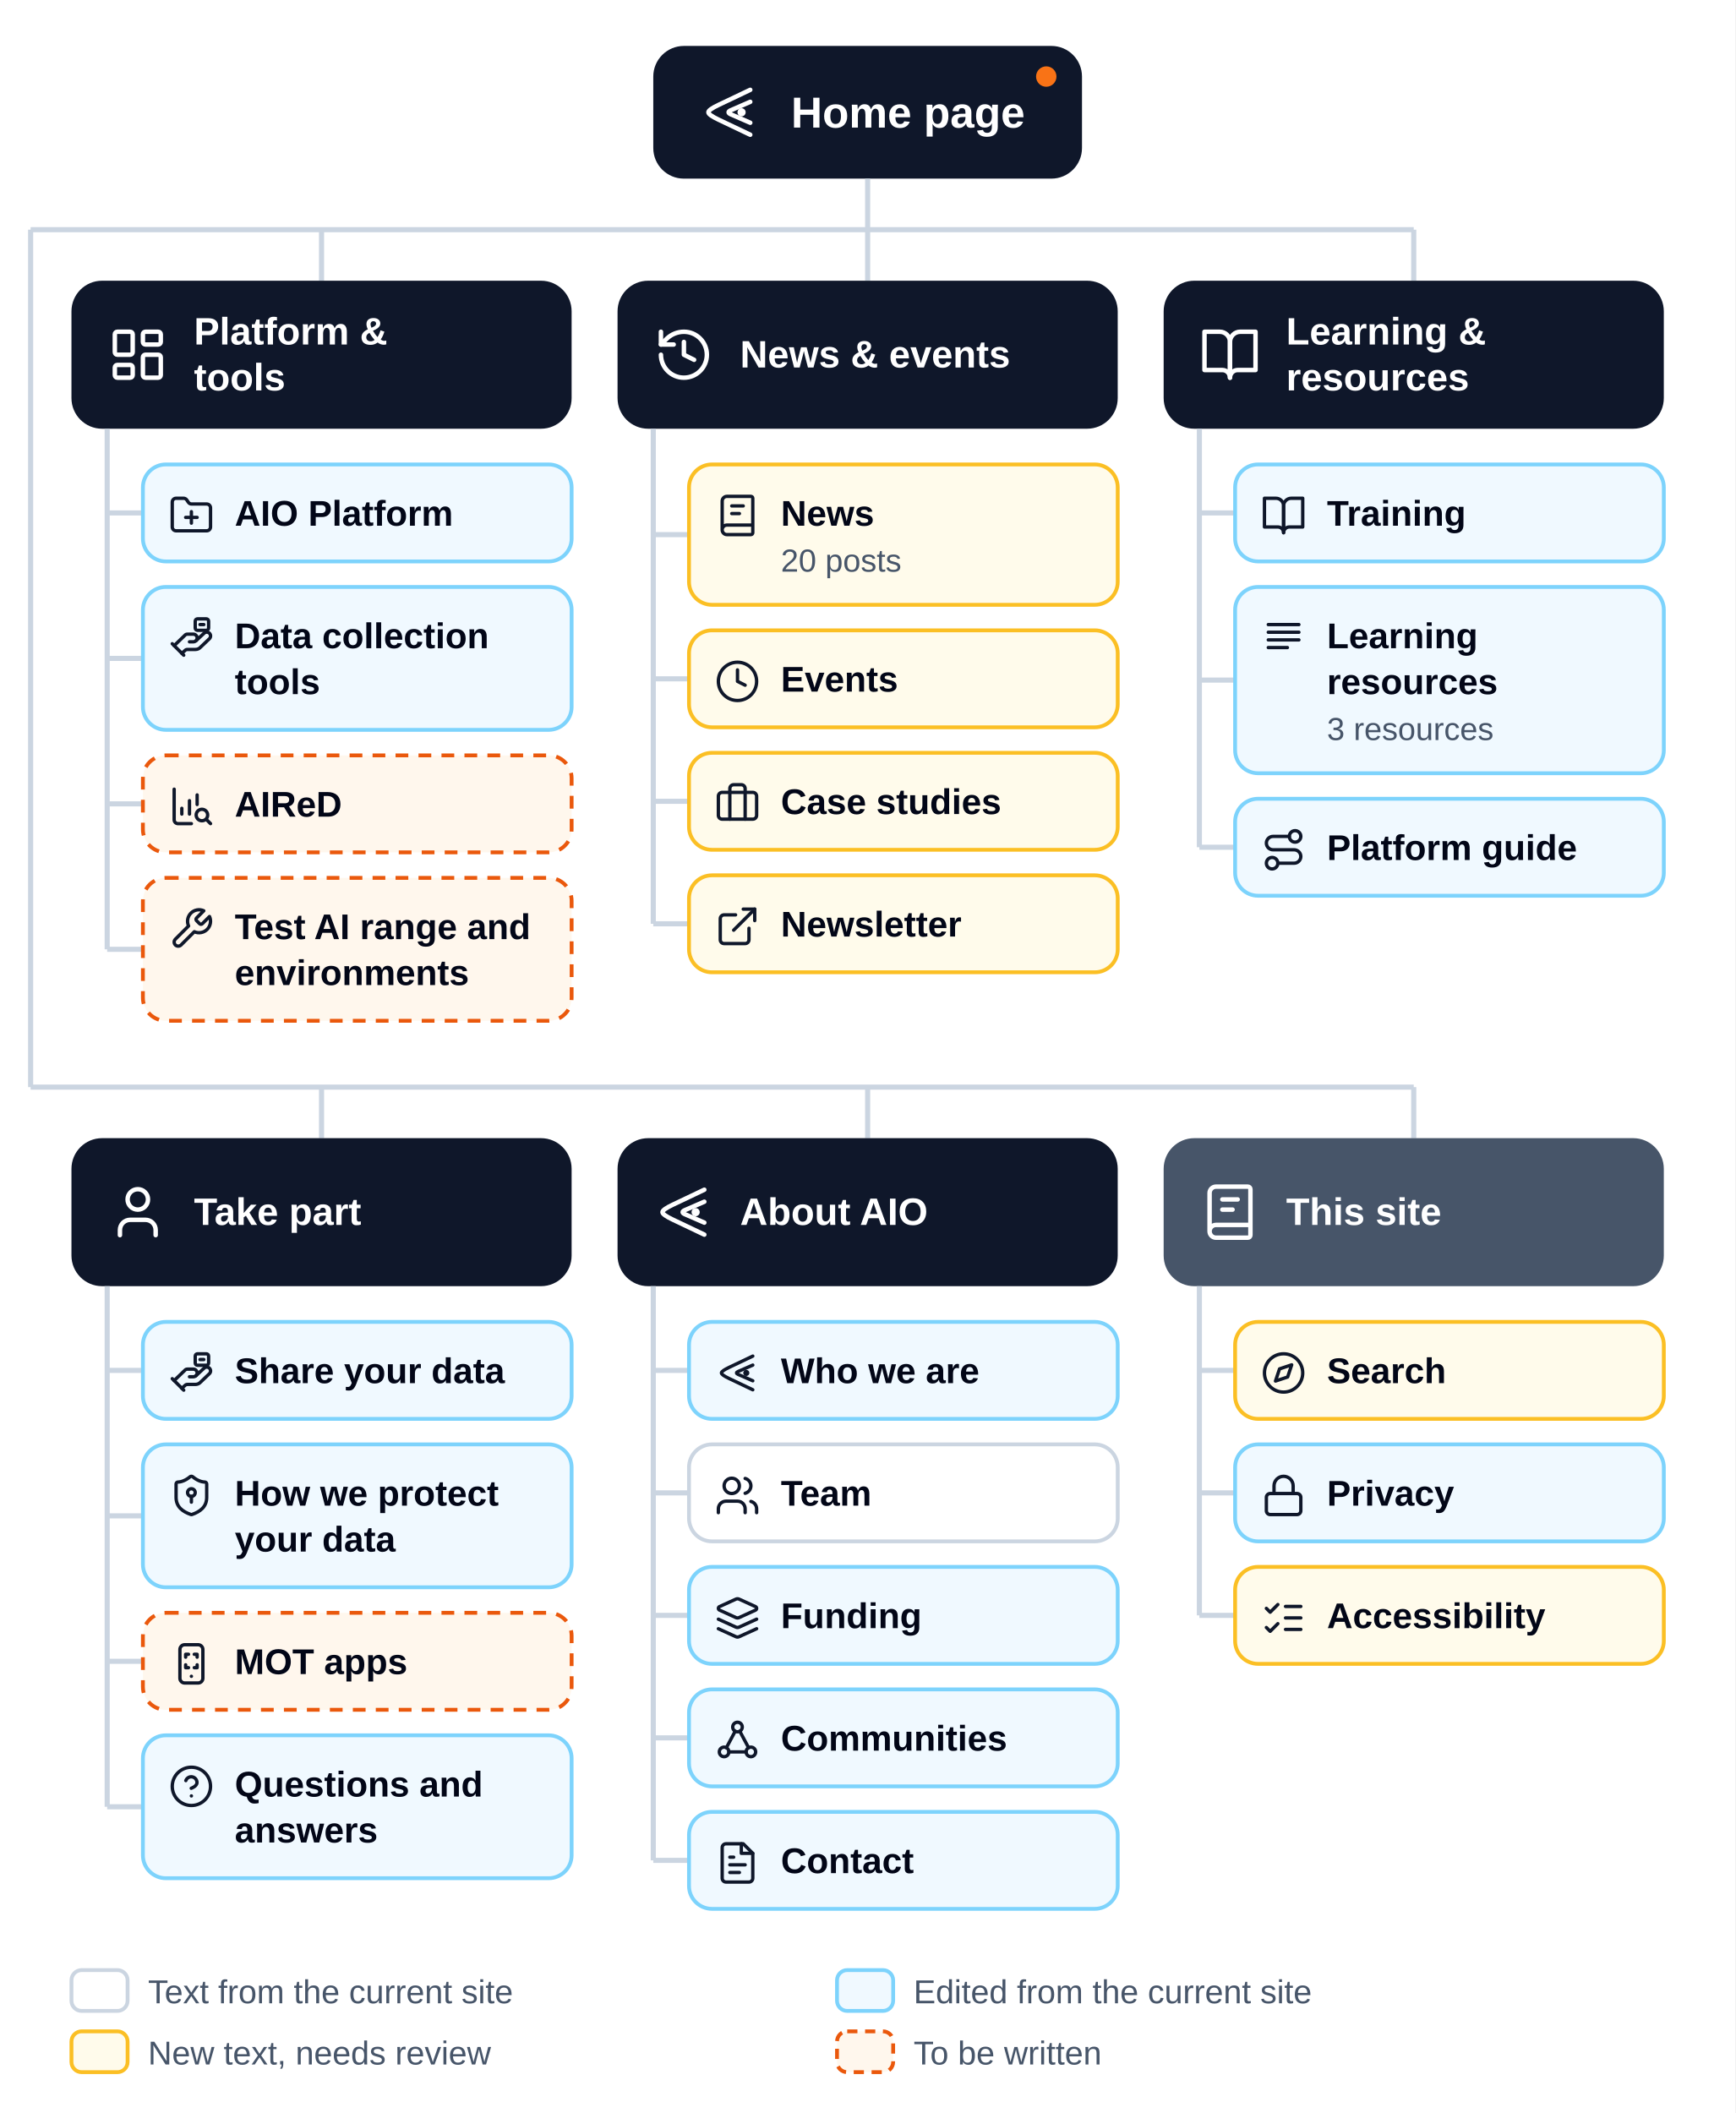
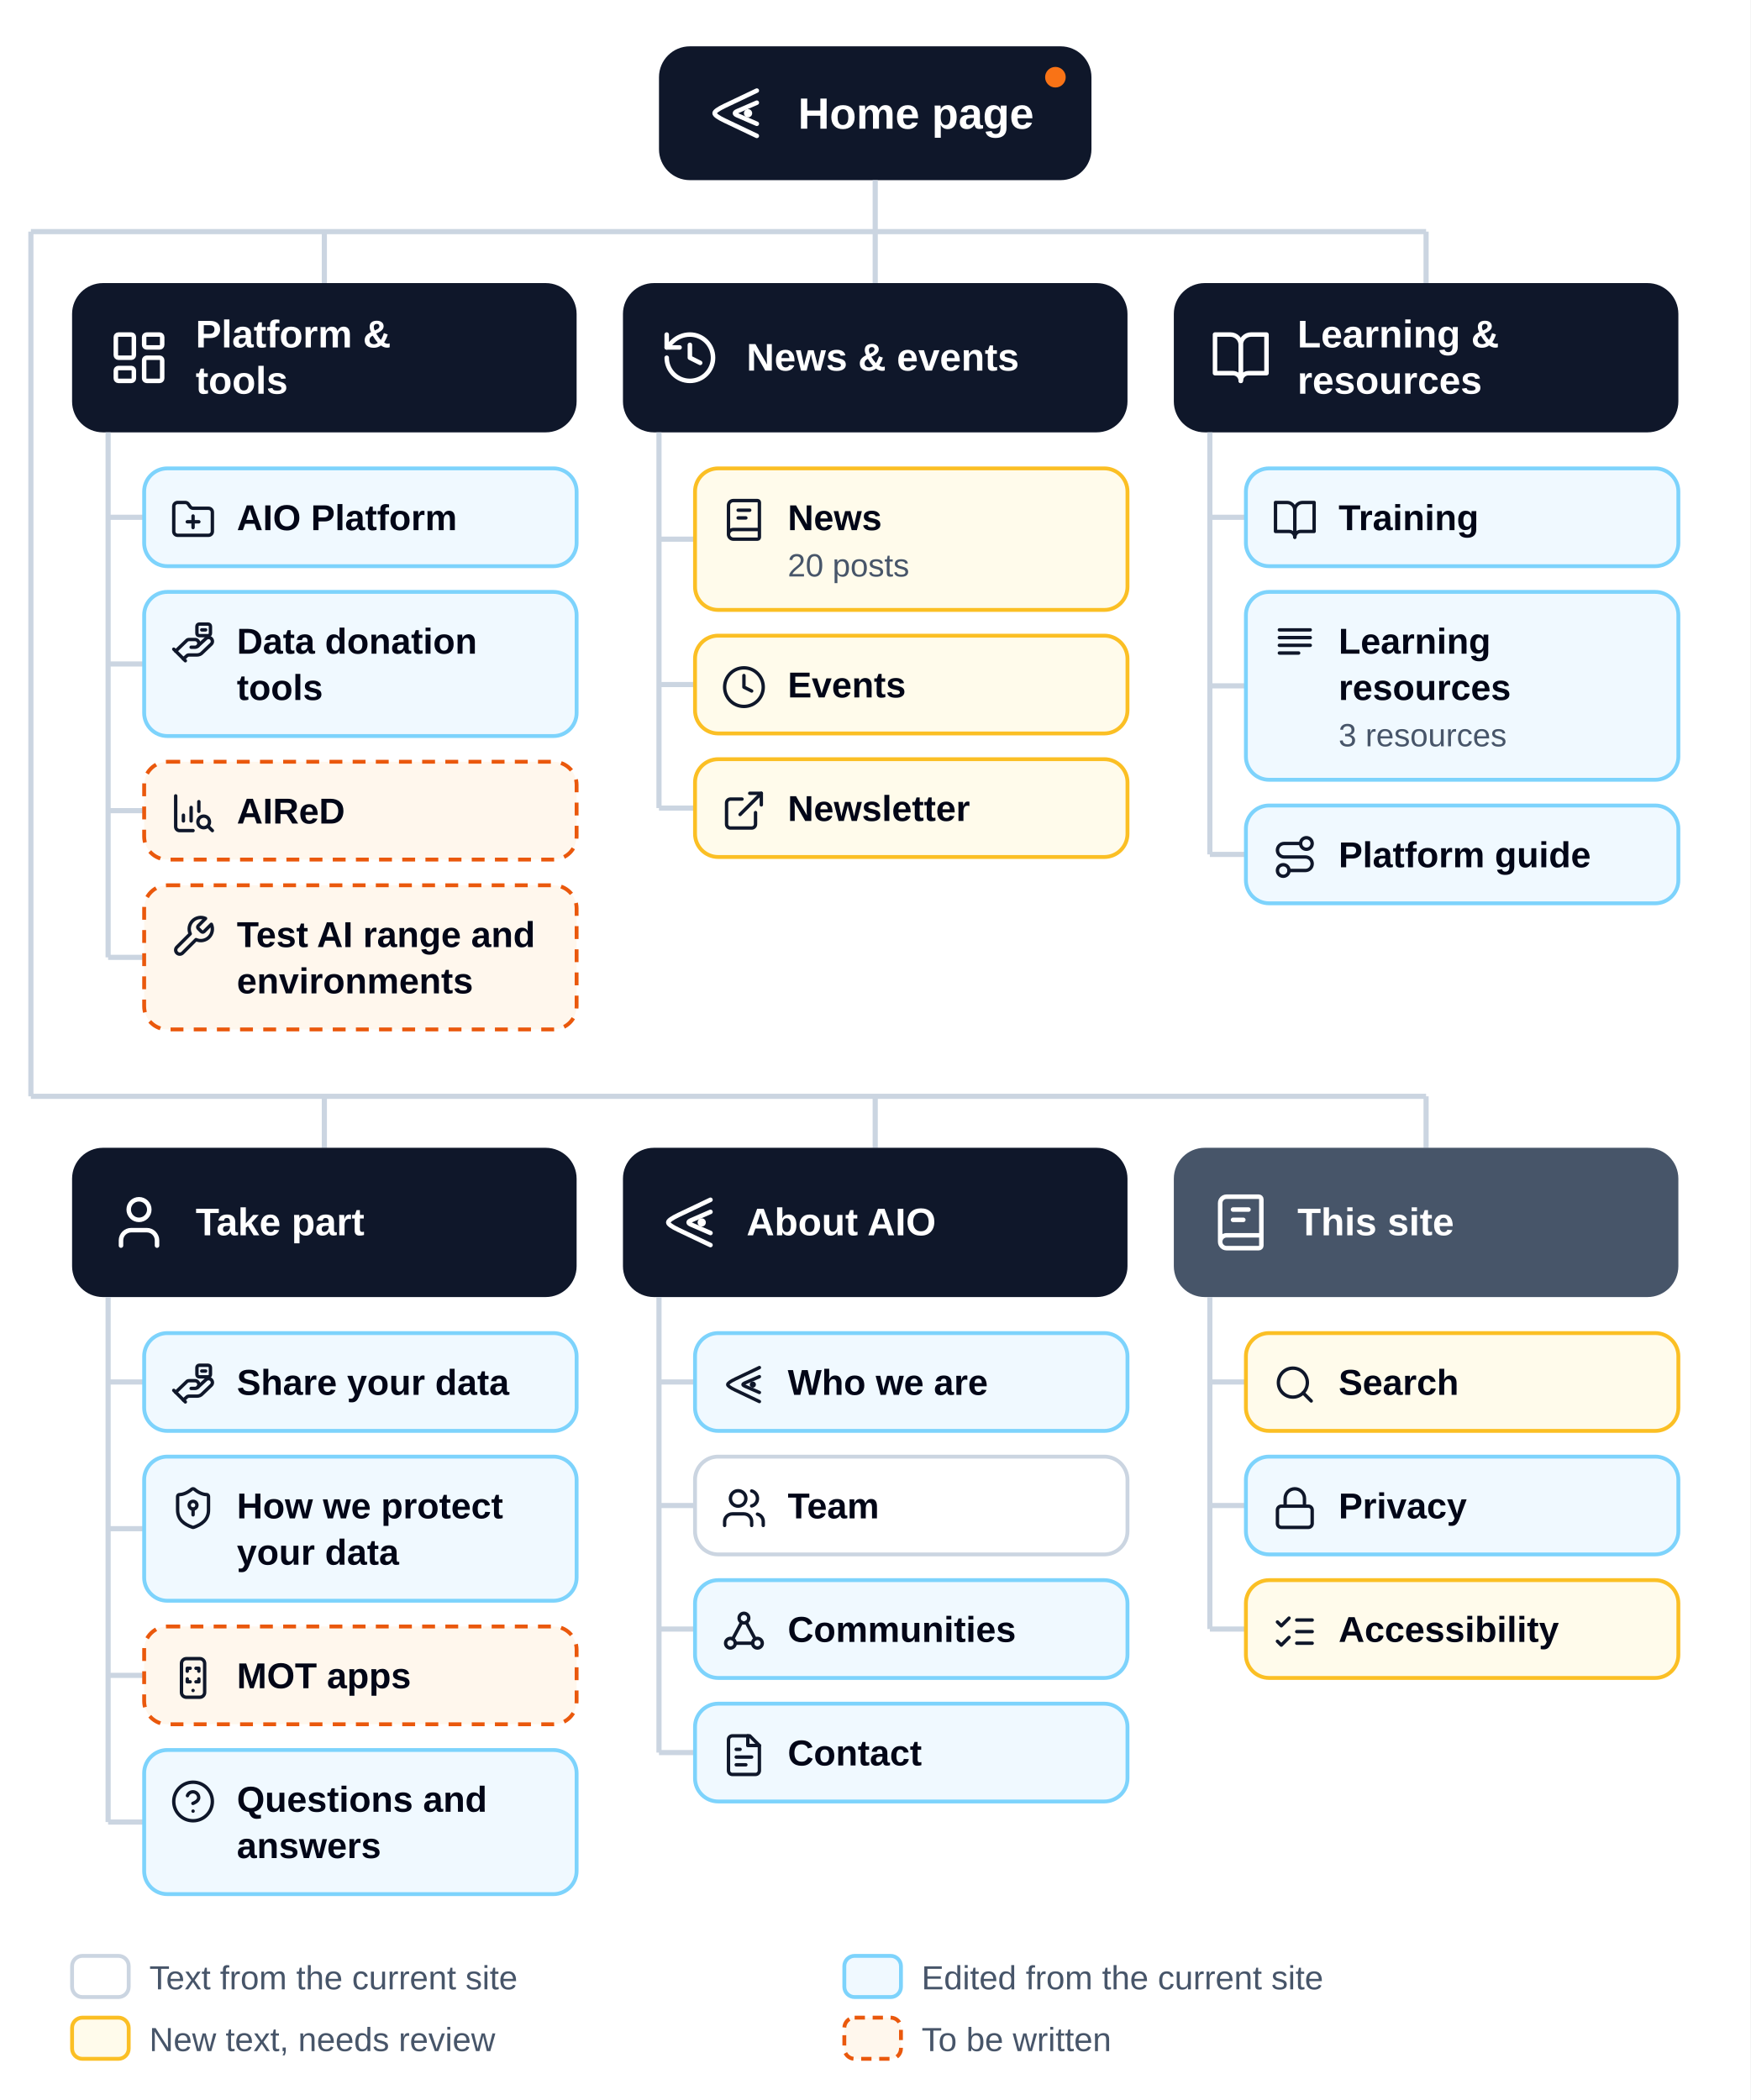
- <svg xmlns="http://www.w3.org/2000/svg" viewBox="0 0 680 828" width="680" height="828" role="img" aria-label="All pages of the AIO website: the home page and 6 groups. Platform &amp; tools: AIO Platform, Data collection tools, AIReD, Test AI range and environments. News &amp; events: News, Events, Case studies, Newsletter. Learning &amp; resources: Training, Learning resources, Platform guide. Take part: Share your data, How we protect your data, MOT apps, Questions and answers. About AIO: Who we are, Team, Funding, Communities, Contact. This site (footer): Search, Privacy, Accessibility." class="graph">
-   <rect width="680" height="828" fill="#ffffff" />
+ <svg xmlns="http://www.w3.org/2000/svg" viewBox="0 0 680 816" width="680" height="816" role="img" aria-label="All pages of the AIO website: the home page and 6 groups. Platform &amp; tools: AIO Platform, Data donation tools, AIReD, Test AI range and environments. News &amp; events: News, Events, Newsletter. Learning &amp; resources: Training, Learning resources, Platform guide. Take part: Share your data, How we protect your data, MOT apps, Questions and answers. About AIO: Who we are, Team, Communities, Contact. This site (footer): Search, Privacy, Accessibility." class="graph">
+   <rect width="680" height="816" fill="#ffffff" />
  <a href="/">
    <rect x="256" y="18" width="168" height="52" rx="12" fill="#0f172a" />
    <g transform="translate(274 32) scale(1)" fill="none" stroke="#ffffff" stroke-width="1.75" stroke-linecap="round" stroke-linejoin="round">
      <path d="M20 3.2 7.6 9.1Q3.6 11 3.6 12t4 2.9L20 20.8" />
      <path d="M20 7.9 12.4 11.2Q10.6 12 12.4 12.8L20 16.1" />
      <circle cx="16.6" cy="12" r="1.6" fill="#ffffff" stroke="none" />
    </g>
    <text x="310" y="50" font-family="'Space Grotesk', 'Inter Tight', Arial, sans-serif" font-size="17" font-weight="600" fill="#ffffff">Home page</text>
    <circle cx="410" cy="30" r="4" fill="#f97316" />
  </a>
  <path d="M340 70 V90" stroke="#cbd5e1" stroke-width="2" fill="none" />
  <path d="M12 90 H554" stroke="#cbd5e1" stroke-width="2" fill="none" />
  <path d="M126 90 V110" stroke="#cbd5e1" stroke-width="2" fill="none" />
  <path d="M340 90 V110" stroke="#cbd5e1" stroke-width="2" fill="none" />
  <path d="M554 90 V110" stroke="#cbd5e1" stroke-width="2" fill="none" />
  <rect x="28" y="110" width="196" height="58" rx="12" fill="#0f172a" />
  <g transform="translate(42 127) scale(1)" fill="none" stroke="#ffffff" stroke-width="1.75" stroke-linecap="round" stroke-linejoin="round">
    <rect x="3" y="3" width="7" height="9" rx="1" />
    <rect x="14" y="3" width="7" height="5" rx="1" />
    <rect x="14" y="12" width="7" height="9" rx="1" />
    <rect x="3" y="16" width="7" height="5" rx="1" />
  </g>
  <text font-family="'Space Grotesk', 'Inter Tight', Arial, sans-serif" font-size="15" font-weight="600" fill="#ffffff">
    <tspan x="76" y="135">Platform &amp;</tspan>
    <tspan x="76" y="153">tools</tspan>
  </text>
  <path d="M42 201 H56" stroke="#cbd5e1" stroke-width="2" fill="none" />
  <a href="/platform/">
    <rect x="56" y="182" width="168" height="38" rx="9" fill="#f0f9ff" stroke="#7dd3fc" stroke-width="1.5" />
    <g transform="translate(66 193) scale(0.75)" fill="none" stroke="#0f172a" stroke-width="1.75" stroke-linecap="round" stroke-linejoin="round">
      <path d="M20 20a2 2 0 0 0 2-2V8a2 2 0 0 0-2-2h-7.9a2 2 0 0 1-1.69-.9L9.6 3.9A2 2 0 0 0 7.93 3H4a2 2 0 0 0-2 2v13a2 2 0 0 0 2 2z" />
      <path d="M12 10v6" />
      <path d="M9 13h6" />
    </g>
    <text font-family="'Space Grotesk', 'Inter Tight', Arial, sans-serif" font-size="14" font-weight="600" fill="#020617">
      <tspan x="92" y="206">AIO Platform</tspan>
    </text>
  </a>
  <path d="M42 258 H56" stroke="#cbd5e1" stroke-width="2" fill="none" />
  <a href="/platform/data-collection-tools/">
    <rect x="56" y="230" width="168" height="56" rx="9" fill="#f0f9ff" stroke="#7dd3fc" stroke-width="1.5" />
    <g transform="translate(66 241) scale(0.75)" fill="none" stroke="#0f172a" stroke-width="1.75" stroke-linecap="round" stroke-linejoin="round">
      <path d="M11 14h2a2 2 0 1 0 0-4h-3c-.6 0-1.1.2-1.4.6L3 16" />
      <path d="m7 20 1.6-1.4c.3-.4.8-.6 1.4-.6h4c1.1 0 2.1-.4 2.8-1.2l4.6-4.4a2 2 0 0 0-2.75-2.91l-4.2 3.9" />
      <path d="m2 15 6 6" />
      <rect x="14" y="2" width="7" height="6" rx="1.2" />
      <path d="M16.5 5h2" />
    </g>
    <text font-family="'Space Grotesk', 'Inter Tight', Arial, sans-serif" font-size="14" font-weight="600" fill="#020617">
-       <tspan x="92" y="254">Data collection</tspan>
+       <tspan x="92" y="254">Data donation</tspan>
      <tspan x="92" y="272">tools</tspan>
    </text>
  </a>
  <path d="M42 315 H56" stroke="#cbd5e1" stroke-width="2" fill="none" />
  <a href="/platform/aired/">
    <rect x="56" y="296" width="168" height="38" rx="9" fill="#fff7ed" stroke="#ea580c" stroke-width="1.5" stroke-dasharray="5 4" />
    <g transform="translate(66 307) scale(0.75)" fill="none" stroke="#0f172a" stroke-width="1.75" stroke-linecap="round" stroke-linejoin="round">
      <path d="M3 3v16a2 2 0 0 0 2 2h7" />
      <path d="M7 16v-3" />
      <path d="M11 16V9" />
      <path d="M15 11V6" />
      <circle cx="17.5" cy="16.5" r="3" />
      <path d="m22 21-2.2-2.2" />
    </g>
    <text font-family="'Space Grotesk', 'Inter Tight', Arial, sans-serif" font-size="14" font-weight="600" fill="#020617">
      <tspan x="92" y="320">AIReD</tspan>
    </text>
  </a>
  <path d="M42 372 H56" stroke="#cbd5e1" stroke-width="2" fill="none" />
  <a href="/platform/test-ai-range/">
    <rect x="56" y="344" width="168" height="56" rx="9" fill="#fff7ed" stroke="#ea580c" stroke-width="1.5" stroke-dasharray="5 4" />
    <g transform="translate(66 355) scale(0.75)" fill="none" stroke="#0f172a" stroke-width="1.75" stroke-linecap="round" stroke-linejoin="round">
      <path d="M14.7 6.3a1 1 0 0 0 0 1.4l1.6 1.6a1 1 0 0 0 1.4 0l3.77-3.77a6 6 0 0 1-7.94 7.94l-6.91 6.91a2.12 2.12 0 0 1-3-3l6.91-6.91a6 6 0 0 1 7.94-7.94l-3.76 3.76z" />
    </g>
    <text font-family="'Space Grotesk', 'Inter Tight', Arial, sans-serif" font-size="14" font-weight="600" fill="#020617">
      <tspan x="92" y="368">Test AI range and</tspan>
      <tspan x="92" y="386">environments</tspan>
    </text>
  </a>
  <path d="M42 168 V372" stroke="#cbd5e1" stroke-width="2" fill="none" />
  <rect x="242" y="110" width="196" height="58" rx="12" fill="#0f172a" />
  <g transform="translate(256 127) scale(1)" fill="none" stroke="#ffffff" stroke-width="1.75" stroke-linecap="round" stroke-linejoin="round">
    <path d="M3 12a9 9 0 1 0 9-9 9.75 9.75 0 0 0-6.74 2.74L3 8" />
    <path d="M3 3v5h5" />
    <path d="M12 7v5l4 2" />
  </g>
  <text font-family="'Space Grotesk', 'Inter Tight', Arial, sans-serif" font-size="15" font-weight="600" fill="#ffffff">
    <tspan x="290" y="144">News &amp; events</tspan>
  </text>
  <path d="M256 209.5 H270" stroke="#cbd5e1" stroke-width="2" fill="none" />
  <a href="/news/">
    <rect x="270" y="182" width="168" height="55" rx="9" fill="#fffbeb" stroke="#fbbf24" stroke-width="1.5" />
    <g transform="translate(280 193) scale(0.75)" fill="none" stroke="#0f172a" stroke-width="1.75" stroke-linecap="round" stroke-linejoin="round">
      <path d="M4 19.5v-15A2.5 2.5 0 0 1 6.5 2H19a1 1 0 0 1 1 1v18a1 1 0 0 1-1 1H6.5a1 1 0 0 1 0-5H20" />
      <path d="M9 7h6" />
      <path d="M9 11h4" />
    </g>
    <text font-family="'Space Grotesk', 'Inter Tight', Arial, sans-serif" font-size="14" font-weight="600" fill="#020617">
      <tspan x="306" y="206">News</tspan>
    </text>
    <text x="306" y="224" font-family="'Inter Tight', Arial, sans-serif" font-size="12.5" fill="#475569">20 posts</text>
  </a>
  <path d="M256 266 H270" stroke="#cbd5e1" stroke-width="2" fill="none" />
  <a href="/events/">
    <rect x="270" y="247" width="168" height="38" rx="9" fill="#fffbeb" stroke="#fbbf24" stroke-width="1.5" />
    <g transform="translate(280 258) scale(0.75)" fill="none" stroke="#0f172a" stroke-width="1.75" stroke-linecap="round" stroke-linejoin="round">
      <circle cx="12" cy="12" r="10" />
      <path d="M12 6v6l4 2" />
    </g>
    <text font-family="'Space Grotesk', 'Inter Tight', Arial, sans-serif" font-size="14" font-weight="600" fill="#020617">
      <tspan x="306" y="271">Events</tspan>
    </text>
  </a>
  <path d="M256 314 H270" stroke="#cbd5e1" stroke-width="2" fill="none" />
-   <a href="/case-studies/">
+   <a href="/newsletter/">
    <rect x="270" y="295" width="168" height="38" rx="9" fill="#fffbeb" stroke="#fbbf24" stroke-width="1.5" />
    <g transform="translate(280 306) scale(0.75)" fill="none" stroke="#0f172a" stroke-width="1.75" stroke-linecap="round" stroke-linejoin="round">
-       <path d="M16 20V4a2 2 0 0 0-2-2h-4a2 2 0 0 0-2 2v16" />
-       <rect x="2" y="6" width="20" height="14" rx="2" />
-     </g>
-     <text font-family="'Space Grotesk', 'Inter Tight', Arial, sans-serif" font-size="14" font-weight="600" fill="#020617">
-       <tspan x="306" y="319">Case studies</tspan>
-     </text>
-   </a>
-   <path d="M256 362 H270" stroke="#cbd5e1" stroke-width="2" fill="none" />
-   <a href="/newsletter/">
-     <rect x="270" y="343" width="168" height="38" rx="9" fill="#fffbeb" stroke="#fbbf24" stroke-width="1.5" />
-     <g transform="translate(280 354) scale(0.75)" fill="none" stroke="#0f172a" stroke-width="1.75" stroke-linecap="round" stroke-linejoin="round">
      <path d="M15 3h6v6" />
      <path d="M10 14 21 3" />
      <path d="M18 13v6a2 2 0 0 1-2 2H5a2 2 0 0 1-2-2V8a2 2 0 0 1 2-2h6" />
    </g>
    <text font-family="'Space Grotesk', 'Inter Tight', Arial, sans-serif" font-size="14" font-weight="600" fill="#020617">
-       <tspan x="306" y="367">Newsletter</tspan>
-     </text>
-   </a>
-   <path d="M256 168 V362" stroke="#cbd5e1" stroke-width="2" fill="none" />
+       <tspan x="306" y="319">Newsletter</tspan>
+     </text>
+   </a>
+   <path d="M256 168 V314" stroke="#cbd5e1" stroke-width="2" fill="none" />
  <rect x="456" y="110" width="196" height="58" rx="12" fill="#0f172a" />
  <g transform="translate(470 127) scale(1)" fill="none" stroke="#ffffff" stroke-width="1.75" stroke-linecap="round" stroke-linejoin="round">
    <path d="M2 3h6a4 4 0 0 1 4 4v14a3 3 0 0 0-3-3H2z" />
    <path d="M22 3h-6a4 4 0 0 0-4 4v14a3 3 0 0 1 3-3h7z" />
  </g>
  <text font-family="'Space Grotesk', 'Inter Tight', Arial, sans-serif" font-size="15" font-weight="600" fill="#ffffff">
    <tspan x="504" y="135">Learning &amp;</tspan>
    <tspan x="504" y="153">resources</tspan>
  </text>
  <path d="M470 201 H484" stroke="#cbd5e1" stroke-width="2" fill="none" />
  <a href="/learn/training/">
    <rect x="484" y="182" width="168" height="38" rx="9" fill="#f0f9ff" stroke="#7dd3fc" stroke-width="1.5" />
    <g transform="translate(494 193) scale(0.75)" fill="none" stroke="#0f172a" stroke-width="1.75" stroke-linecap="round" stroke-linejoin="round">
      <path d="M2 3h6a4 4 0 0 1 4 4v14a3 3 0 0 0-3-3H2z" />
      <path d="M22 3h-6a4 4 0 0 0-4 4v14a3 3 0 0 1 3-3h7z" />
    </g>
    <text font-family="'Space Grotesk', 'Inter Tight', Arial, sans-serif" font-size="14" font-weight="600" fill="#020617">
      <tspan x="520" y="206">Training</tspan>
    </text>
  </a>
  <path d="M470 266.5 H484" stroke="#cbd5e1" stroke-width="2" fill="none" />
  <a href="/learn/resources/">
    <rect x="484" y="230" width="168" height="73" rx="9" fill="#f0f9ff" stroke="#7dd3fc" stroke-width="1.5" />
    <g transform="translate(494 241) scale(0.75)" fill="none" stroke="#0f172a" stroke-width="1.75" stroke-linecap="round" stroke-linejoin="round">
      <path d="M4 5h16" />
      <path d="M4 9h16" />
      <path d="M4 13h16" />
      <path d="M4 17h10" />
    </g>
    <text font-family="'Space Grotesk', 'Inter Tight', Arial, sans-serif" font-size="14" font-weight="600" fill="#020617">
      <tspan x="520" y="254">Learning</tspan>
      <tspan x="520" y="272">resources</tspan>
    </text>
    <text x="520" y="290" font-family="'Inter Tight', Arial, sans-serif" font-size="12.5" fill="#475569">3 resources</text>
  </a>
  <path d="M470 332 H484" stroke="#cbd5e1" stroke-width="2" fill="none" />
  <a href="/learn/platform-guide/">
    <rect x="484" y="313" width="168" height="38" rx="9" fill="#f0f9ff" stroke="#7dd3fc" stroke-width="1.5" />
    <g transform="translate(494 324) scale(0.75)" fill="none" stroke="#0f172a" stroke-width="1.75" stroke-linecap="round" stroke-linejoin="round">
      <circle cx="6" cy="19" r="3" />
      <path d="M9 19h8.5a3.5 3.5 0 0 0 0-7h-11a3.5 3.5 0 0 1 0-7H15" />
      <circle cx="18" cy="5" r="3" />
    </g>
    <text font-family="'Space Grotesk', 'Inter Tight', Arial, sans-serif" font-size="14" font-weight="600" fill="#020617">
      <tspan x="520" y="337">Platform guide</tspan>
    </text>
  </a>
  <path d="M470 168 V332" stroke="#cbd5e1" stroke-width="2" fill="none" />
  <path d="M12 90 V426" stroke="#cbd5e1" stroke-width="2" fill="none" />
  <path d="M12 426 H554" stroke="#cbd5e1" stroke-width="2" fill="none" />
  <path d="M126 426 V446" stroke="#cbd5e1" stroke-width="2" fill="none" />
  <path d="M340 426 V446" stroke="#cbd5e1" stroke-width="2" fill="none" />
  <path d="M554 426 V446" stroke="#cbd5e1" stroke-width="2" fill="none" />
  <rect x="28" y="446" width="196" height="58" rx="12" fill="#0f172a" />
  <g transform="translate(42 463) scale(1)" fill="none" stroke="#ffffff" stroke-width="1.75" stroke-linecap="round" stroke-linejoin="round">
    <path d="M19 21v-2a4 4 0 0 0-4-4H9a4 4 0 0 0-4 4v2" />
    <circle cx="12" cy="7" r="4" />
  </g>
  <text font-family="'Space Grotesk', 'Inter Tight', Arial, sans-serif" font-size="15" font-weight="600" fill="#ffffff">
    <tspan x="76" y="480">Take part</tspan>
  </text>
  <path d="M42 537 H56" stroke="#cbd5e1" stroke-width="2" fill="none" />
  <a href="/take-part/">
    <rect x="56" y="518" width="168" height="38" rx="9" fill="#f0f9ff" stroke="#7dd3fc" stroke-width="1.5" />
    <g transform="translate(66 529) scale(0.75)" fill="none" stroke="#0f172a" stroke-width="1.75" stroke-linecap="round" stroke-linejoin="round">
      <path d="M11 14h2a2 2 0 1 0 0-4h-3c-.6 0-1.1.2-1.4.6L3 16" />
      <path d="m7 20 1.6-1.4c.3-.4.8-.6 1.4-.6h4c1.1 0 2.1-.4 2.8-1.2l4.6-4.4a2 2 0 0 0-2.75-2.91l-4.2 3.9" />
      <path d="m2 15 6 6" />
      <rect x="14" y="2" width="7" height="6" rx="1.2" />
      <path d="M16.5 5h2" />
    </g>
    <text font-family="'Space Grotesk', 'Inter Tight', Arial, sans-serif" font-size="14" font-weight="600" fill="#020617">
      <tspan x="92" y="542">Share your data</tspan>
    </text>
  </a>
  <path d="M42 594 H56" stroke="#cbd5e1" stroke-width="2" fill="none" />
  <a href="/take-part/how-we-protect-your-data/">
    <rect x="56" y="566" width="168" height="56" rx="9" fill="#f0f9ff" stroke="#7dd3fc" stroke-width="1.5" />
    <g transform="translate(66 577) scale(0.75)" fill="none" stroke="#0f172a" stroke-width="1.75" stroke-linecap="round" stroke-linejoin="round">
      <path d="M20 13c0 5-3.5 7.5-7.66 8.95a1 1 0 0 1-.67-.01C7.5 20.5 4 18 4 13V6a1 1 0 0 1 1-1c2 0 4.5-1.2 6.24-2.72a1.17 1.17 0 0 1 1.52 0C14.51 3.81 17 5 19 5a1 1 0 0 1 1 1z" />
      <circle cx="12" cy="10.5" r="2" />
      <path d="M12 12.5v3" />
    </g>
    <text font-family="'Space Grotesk', 'Inter Tight', Arial, sans-serif" font-size="14" font-weight="600" fill="#020617">
      <tspan x="92" y="590">How we protect</tspan>
      <tspan x="92" y="608">your data</tspan>
    </text>
  </a>
  <path d="M42 651 H56" stroke="#cbd5e1" stroke-width="2" fill="none" />
  <a href="/take-part/mot/">
    <rect x="56" y="632" width="168" height="38" rx="9" fill="#fff7ed" stroke="#ea580c" stroke-width="1.5" stroke-dasharray="5 4" />
    <g transform="translate(66 643) scale(0.75)" fill="none" stroke="#0f172a" stroke-width="1.75" stroke-linecap="round" stroke-linejoin="round">
      <rect x="6" y="2" width="12" height="20" rx="2.5" />
      <path d="M12 18.5h.01" />
      <path d="M9 8.5V7h1.5" />
      <path d="M13.5 7H15v1.5" />
      <path d="M15 12.5V14h-1.5" />
      <path d="M10.5 14H9v-1.5" />
    </g>
    <text font-family="'Space Grotesk', 'Inter Tight', Arial, sans-serif" font-size="14" font-weight="600" fill="#020617">
      <tspan x="92" y="656">MOT apps</tspan>
    </text>
  </a>
  <path d="M42 708 H56" stroke="#cbd5e1" stroke-width="2" fill="none" />
  <a href="/take-part/questions/">
    <rect x="56" y="680" width="168" height="56" rx="9" fill="#f0f9ff" stroke="#7dd3fc" stroke-width="1.5" />
    <g transform="translate(66 691) scale(0.75)" fill="none" stroke="#0f172a" stroke-width="1.75" stroke-linecap="round" stroke-linejoin="round">
      <circle cx="12" cy="12" r="10" />
      <path d="M9.09 9a3 3 0 0 1 5.83 1c0 2-3 3-3 3" />
      <path d="M12 17h.01" />
    </g>
    <text font-family="'Space Grotesk', 'Inter Tight', Arial, sans-serif" font-size="14" font-weight="600" fill="#020617">
      <tspan x="92" y="704">Questions and</tspan>
      <tspan x="92" y="722">answers</tspan>
    </text>
  </a>
  <path d="M42 504 V708" stroke="#cbd5e1" stroke-width="2" fill="none" />
  <rect x="242" y="446" width="196" height="58" rx="12" fill="#0f172a" />
  <g transform="translate(256 463) scale(1)" fill="none" stroke="#ffffff" stroke-width="1.75" stroke-linecap="round" stroke-linejoin="round">
    <path d="M20 3.2 7.6 9.1Q3.6 11 3.6 12t4 2.9L20 20.8" />
    <path d="M20 7.9 12.4 11.2Q10.6 12 12.4 12.8L20 16.1" />
    <circle cx="16.6" cy="12" r="1.6" fill="#ffffff" stroke="none" />
  </g>
  <text font-family="'Space Grotesk', 'Inter Tight', Arial, sans-serif" font-size="15" font-weight="600" fill="#ffffff">
    <tspan x="290" y="480">About AIO</tspan>
  </text>
  <path d="M256 537 H270" stroke="#cbd5e1" stroke-width="2" fill="none" />
  <a href="/about/">
    <rect x="270" y="518" width="168" height="38" rx="9" fill="#f0f9ff" stroke="#7dd3fc" stroke-width="1.5" />
    <g transform="translate(280 529) scale(0.75)" fill="none" stroke="#0f172a" stroke-width="1.75" stroke-linecap="round" stroke-linejoin="round">
      <path d="M20 3.2 7.6 9.1Q3.6 11 3.6 12t4 2.9L20 20.8" />
      <path d="M20 7.9 12.4 11.2Q10.6 12 12.4 12.8L20 16.1" />
      <circle cx="16.6" cy="12" r="1.6" fill="#0f172a" stroke="none" />
    </g>
    <text font-family="'Space Grotesk', 'Inter Tight', Arial, sans-serif" font-size="14" font-weight="600" fill="#020617">
      <tspan x="306" y="542">Who we are</tspan>
    </text>
  </a>
  <path d="M256 585 H270" stroke="#cbd5e1" stroke-width="2" fill="none" />
  <a href="/about/team/">
    <rect x="270" y="566" width="168" height="38" rx="9" fill="#ffffff" stroke="#cbd5e1" stroke-width="1.5" />
    <g transform="translate(280 577) scale(0.75)" fill="none" stroke="#0f172a" stroke-width="1.75" stroke-linecap="round" stroke-linejoin="round">
      <path d="M16 21v-2a4 4 0 0 0-4-4H6a4 4 0 0 0-4 4v2" />
      <circle cx="9" cy="7" r="4" />
      <path d="M22 21v-2a4 4 0 0 0-3-3.87" />
      <path d="M16 3.13a4 4 0 0 1 0 7.75" />
    </g>
    <text font-family="'Space Grotesk', 'Inter Tight', Arial, sans-serif" font-size="14" font-weight="600" fill="#020617">
      <tspan x="306" y="590">Team</tspan>
    </text>
  </a>
  <path d="M256 633 H270" stroke="#cbd5e1" stroke-width="2" fill="none" />
-   <a href="/about/funding/">
+   <a href="/about/communities/">
    <rect x="270" y="614" width="168" height="38" rx="9" fill="#f0f9ff" stroke="#7dd3fc" stroke-width="1.5" />
    <g transform="translate(280 625) scale(0.75)" fill="none" stroke="#0f172a" stroke-width="1.75" stroke-linecap="round" stroke-linejoin="round">
-       <path d="M12.83 2.18a2 2 0 0 0-1.66 0L2.6 6.08a1 1 0 0 0 0 1.83l8.58 3.91a2 2 0 0 0 1.66 0l8.58-3.9a1 1 0 0 0 0-1.83z" />
-       <path d="m22 17.65-9.17 4.16a2 2 0 0 1-1.66 0L2 17.65" />
-       <path d="m22 12.65-9.17 4.16a2 2 0 0 1-1.66 0L2 12.65" />
-     </g>
-     <text font-family="'Space Grotesk', 'Inter Tight', Arial, sans-serif" font-size="14" font-weight="600" fill="#020617">
-       <tspan x="306" y="638">Funding</tspan>
-     </text>
-   </a>
-   <path d="M256 681 H270" stroke="#cbd5e1" stroke-width="2" fill="none" />
-   <a href="/about/communities/">
-     <rect x="270" y="662" width="168" height="38" rx="9" fill="#f0f9ff" stroke="#7dd3fc" stroke-width="1.5" />
-     <g transform="translate(280 673) scale(0.75)" fill="none" stroke="#0f172a" stroke-width="1.75" stroke-linecap="round" stroke-linejoin="round">
      <circle cx="12" cy="5" r="2.5" />
      <circle cx="5" cy="18" r="2.5" />
      <circle cx="19" cy="18" r="2.5" />
      <path d="M10.8 7.2 6.2 15.8" />
      <path d="m13.2 7.2 4.6 8.6" />
      <path d="M7.5 18h9" />
    </g>
    <text font-family="'Space Grotesk', 'Inter Tight', Arial, sans-serif" font-size="14" font-weight="600" fill="#020617">
-       <tspan x="306" y="686">Communities</tspan>
-     </text>
-   </a>
-   <path d="M256 729 H270" stroke="#cbd5e1" stroke-width="2" fill="none" />
+       <tspan x="306" y="638">Communities</tspan>
+     </text>
+   </a>
+   <path d="M256 681 H270" stroke="#cbd5e1" stroke-width="2" fill="none" />
  <a href="/about/contact/">
-     <rect x="270" y="710" width="168" height="38" rx="9" fill="#f0f9ff" stroke="#7dd3fc" stroke-width="1.5" />
-     <g transform="translate(280 721) scale(0.75)" fill="none" stroke="#0f172a" stroke-width="1.75" stroke-linecap="round" stroke-linejoin="round">
+     <rect x="270" y="662" width="168" height="38" rx="9" fill="#f0f9ff" stroke="#7dd3fc" stroke-width="1.5" />
+     <g transform="translate(280 673) scale(0.75)" fill="none" stroke="#0f172a" stroke-width="1.75" stroke-linecap="round" stroke-linejoin="round">
      <path d="M15 2H6a2 2 0 0 0-2 2v16a2 2 0 0 0 2 2h12a2 2 0 0 0 2-2V7z" />
      <path d="M14 2v5h6" />
      <path d="M8 13h8" />
      <path d="M8 17h5" />
      <path d="M8 9h2" />
    </g>
    <text font-family="'Space Grotesk', 'Inter Tight', Arial, sans-serif" font-size="14" font-weight="600" fill="#020617">
-       <tspan x="306" y="734">Contact</tspan>
-     </text>
-   </a>
-   <path d="M256 504 V729" stroke="#cbd5e1" stroke-width="2" fill="none" />
+       <tspan x="306" y="686">Contact</tspan>
+     </text>
+   </a>
+   <path d="M256 504 V681" stroke="#cbd5e1" stroke-width="2" fill="none" />
  <rect x="456" y="446" width="196" height="58" rx="12" fill="#475569" />
  <g transform="translate(470 463) scale(1)" fill="none" stroke="#ffffff" stroke-width="1.75" stroke-linecap="round" stroke-linejoin="round">
    <path d="M4 19.5v-15A2.5 2.5 0 0 1 6.5 2H19a1 1 0 0 1 1 1v18a1 1 0 0 1-1 1H6.5a1 1 0 0 1 0-5H20" />
    <path d="M9 7h6" />
    <path d="M9 11h4" />
  </g>
  <text font-family="'Space Grotesk', 'Inter Tight', Arial, sans-serif" font-size="15" font-weight="600" fill="#ffffff">
    <tspan x="504" y="480">This site</tspan>
  </text>
  <path d="M470 537 H484" stroke="#cbd5e1" stroke-width="2" fill="none" />
  <a href="/search/">
    <rect x="484" y="518" width="168" height="38" rx="9" fill="#fffbeb" stroke="#fbbf24" stroke-width="1.5" />
    <g transform="translate(494 529) scale(0.75)" fill="none" stroke="#0f172a" stroke-width="1.75" stroke-linecap="round" stroke-linejoin="round">
-       <circle cx="12" cy="12" r="10" />
-       <path d="m16.24 7.76-2.12 6.36-6.36 2.12 2.12-6.36z" />
+       <circle cx="11" cy="11" r="7.5" />
+       <path d="m20.5 20.5-4.2-4.2" />
    </g>
    <text font-family="'Space Grotesk', 'Inter Tight', Arial, sans-serif" font-size="14" font-weight="600" fill="#020617">
      <tspan x="520" y="542">Search</tspan>
    </text>
  </a>
  <path d="M470 585 H484" stroke="#cbd5e1" stroke-width="2" fill="none" />
  <a href="/privacy/">
    <rect x="484" y="566" width="168" height="38" rx="9" fill="#f0f9ff" stroke="#7dd3fc" stroke-width="1.5" />
    <g transform="translate(494 577) scale(0.75)" fill="none" stroke="#0f172a" stroke-width="1.75" stroke-linecap="round" stroke-linejoin="round">
      <rect x="3" y="11" width="18" height="11" rx="2" />
      <path d="M7 11V7a5 5 0 0 1 10 0v4" />
    </g>
    <text font-family="'Space Grotesk', 'Inter Tight', Arial, sans-serif" font-size="14" font-weight="600" fill="#020617">
      <tspan x="520" y="590">Privacy</tspan>
    </text>
  </a>
  <path d="M470 633 H484" stroke="#cbd5e1" stroke-width="2" fill="none" />
  <a href="/accessibility/">
    <rect x="484" y="614" width="168" height="38" rx="9" fill="#fffbeb" stroke="#fbbf24" stroke-width="1.5" />
    <g transform="translate(494 625) scale(0.75)" fill="none" stroke="#0f172a" stroke-width="1.75" stroke-linecap="round" stroke-linejoin="round">
      <path d="m3 7 2 2 4-4" />
      <path d="m3 17 2 2 4-4" />
      <path d="M13 6h8" />
      <path d="M13 12h8" />
      <path d="M13 18h8" />
    </g>
    <text font-family="'Space Grotesk', 'Inter Tight', Arial, sans-serif" font-size="14" font-weight="600" fill="#020617">
      <tspan x="520" y="638">Accessibility</tspan>
    </text>
  </a>
  <path d="M470 504 V633" stroke="#cbd5e1" stroke-width="2" fill="none" />
-   <rect x="28" y="772" width="22" height="16" rx="4" fill="#ffffff" stroke="#cbd5e1" stroke-width="1.5" />
-   <text x="58" y="785" font-family="'Inter Tight', Arial, sans-serif" font-size="13" fill="#475569">Text from the current site</text>
-   <rect x="328" y="772" width="22" height="16" rx="4" fill="#f0f9ff" stroke="#7dd3fc" stroke-width="1.5" />
-   <text x="358" y="785" font-family="'Inter Tight', Arial, sans-serif" font-size="13" fill="#475569">Edited from the current site</text>
-   <rect x="28" y="796" width="22" height="16" rx="4" fill="#fffbeb" stroke="#fbbf24" stroke-width="1.5" />
-   <text x="58" y="809" font-family="'Inter Tight', Arial, sans-serif" font-size="13" fill="#475569">New text, needs review</text>
-   <rect x="328" y="796" width="22" height="16" rx="4" fill="#fff7ed" stroke="#ea580c" stroke-width="1.5" stroke-dasharray="4 3" />
-   <text x="358" y="809" font-family="'Inter Tight', Arial, sans-serif" font-size="13" fill="#475569">To be written</text>
+   <rect x="28" y="760" width="22" height="16" rx="4" fill="#ffffff" stroke="#cbd5e1" stroke-width="1.5" />
+   <text x="58" y="773" font-family="'Inter Tight', Arial, sans-serif" font-size="13" fill="#475569">Text from the current site</text>
+   <rect x="328" y="760" width="22" height="16" rx="4" fill="#f0f9ff" stroke="#7dd3fc" stroke-width="1.5" />
+   <text x="358" y="773" font-family="'Inter Tight', Arial, sans-serif" font-size="13" fill="#475569">Edited from the current site</text>
+   <rect x="28" y="784" width="22" height="16" rx="4" fill="#fffbeb" stroke="#fbbf24" stroke-width="1.5" />
+   <text x="58" y="797" font-family="'Inter Tight', Arial, sans-serif" font-size="13" fill="#475569">New text, needs review</text>
+   <rect x="328" y="784" width="22" height="16" rx="4" fill="#fff7ed" stroke="#ea580c" stroke-width="1.5" stroke-dasharray="4 3" />
+   <text x="358" y="797" font-family="'Inter Tight', Arial, sans-serif" font-size="13" fill="#475569">To be written</text>
</svg>
